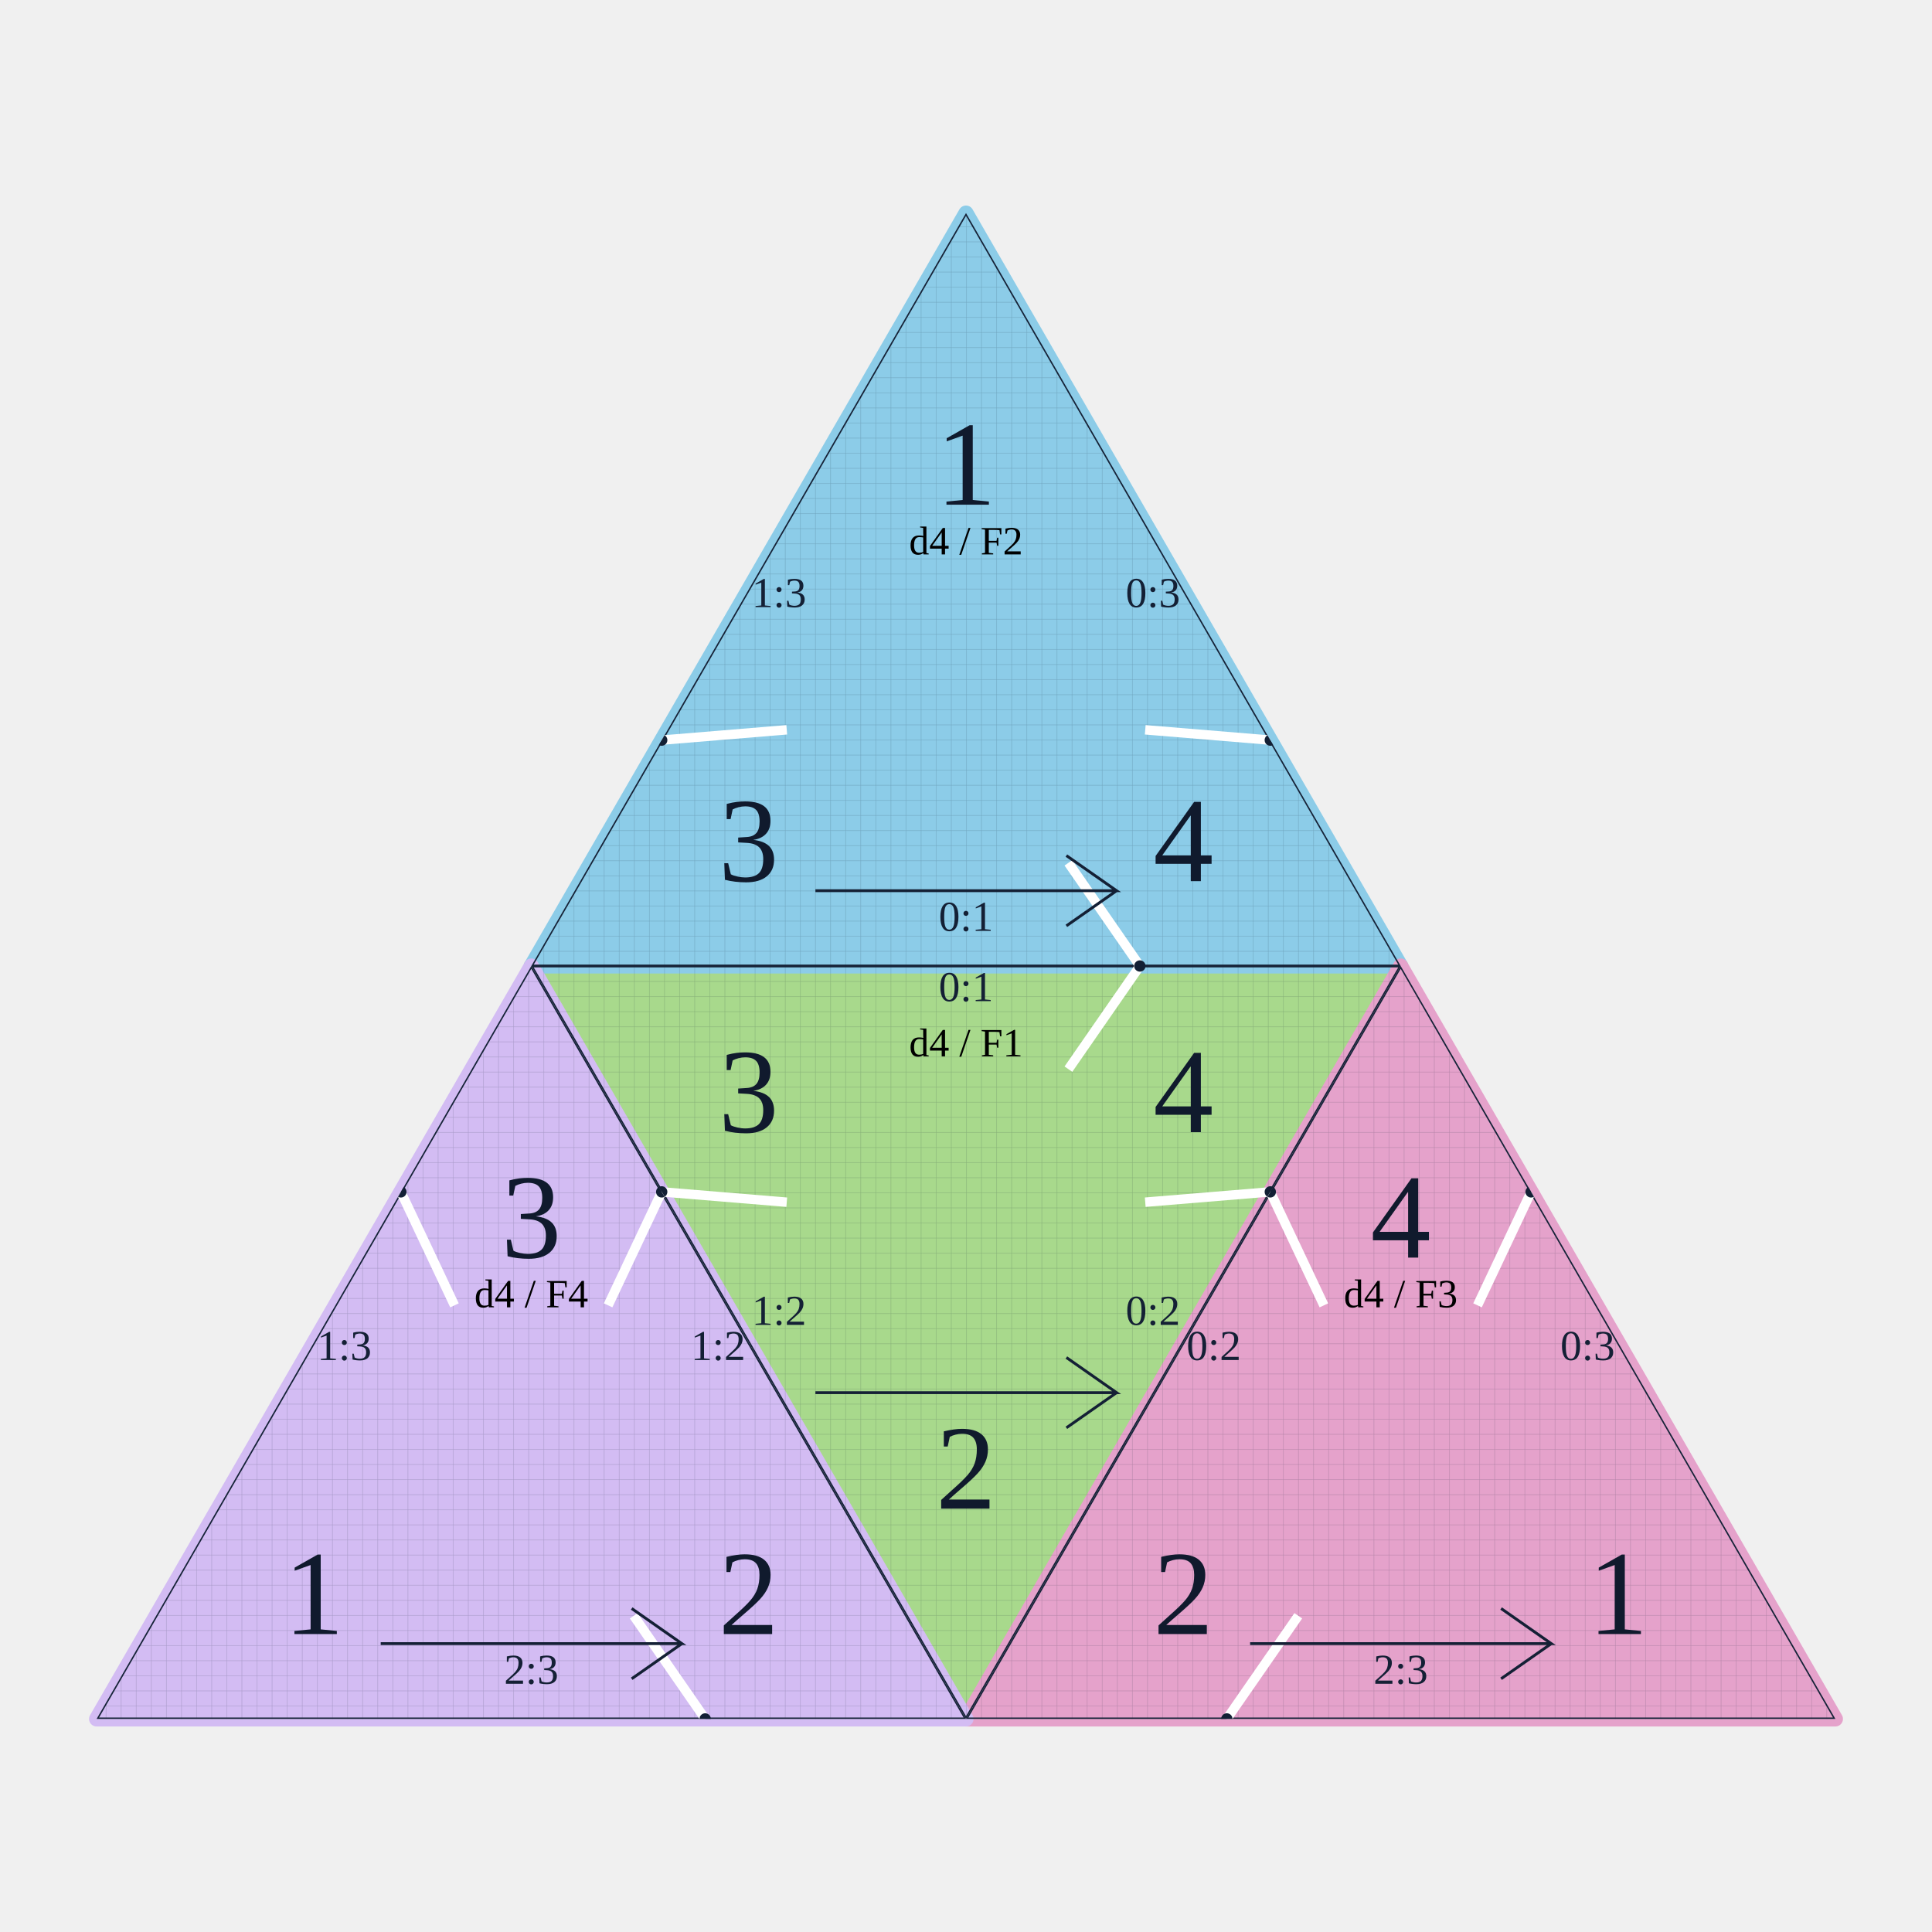
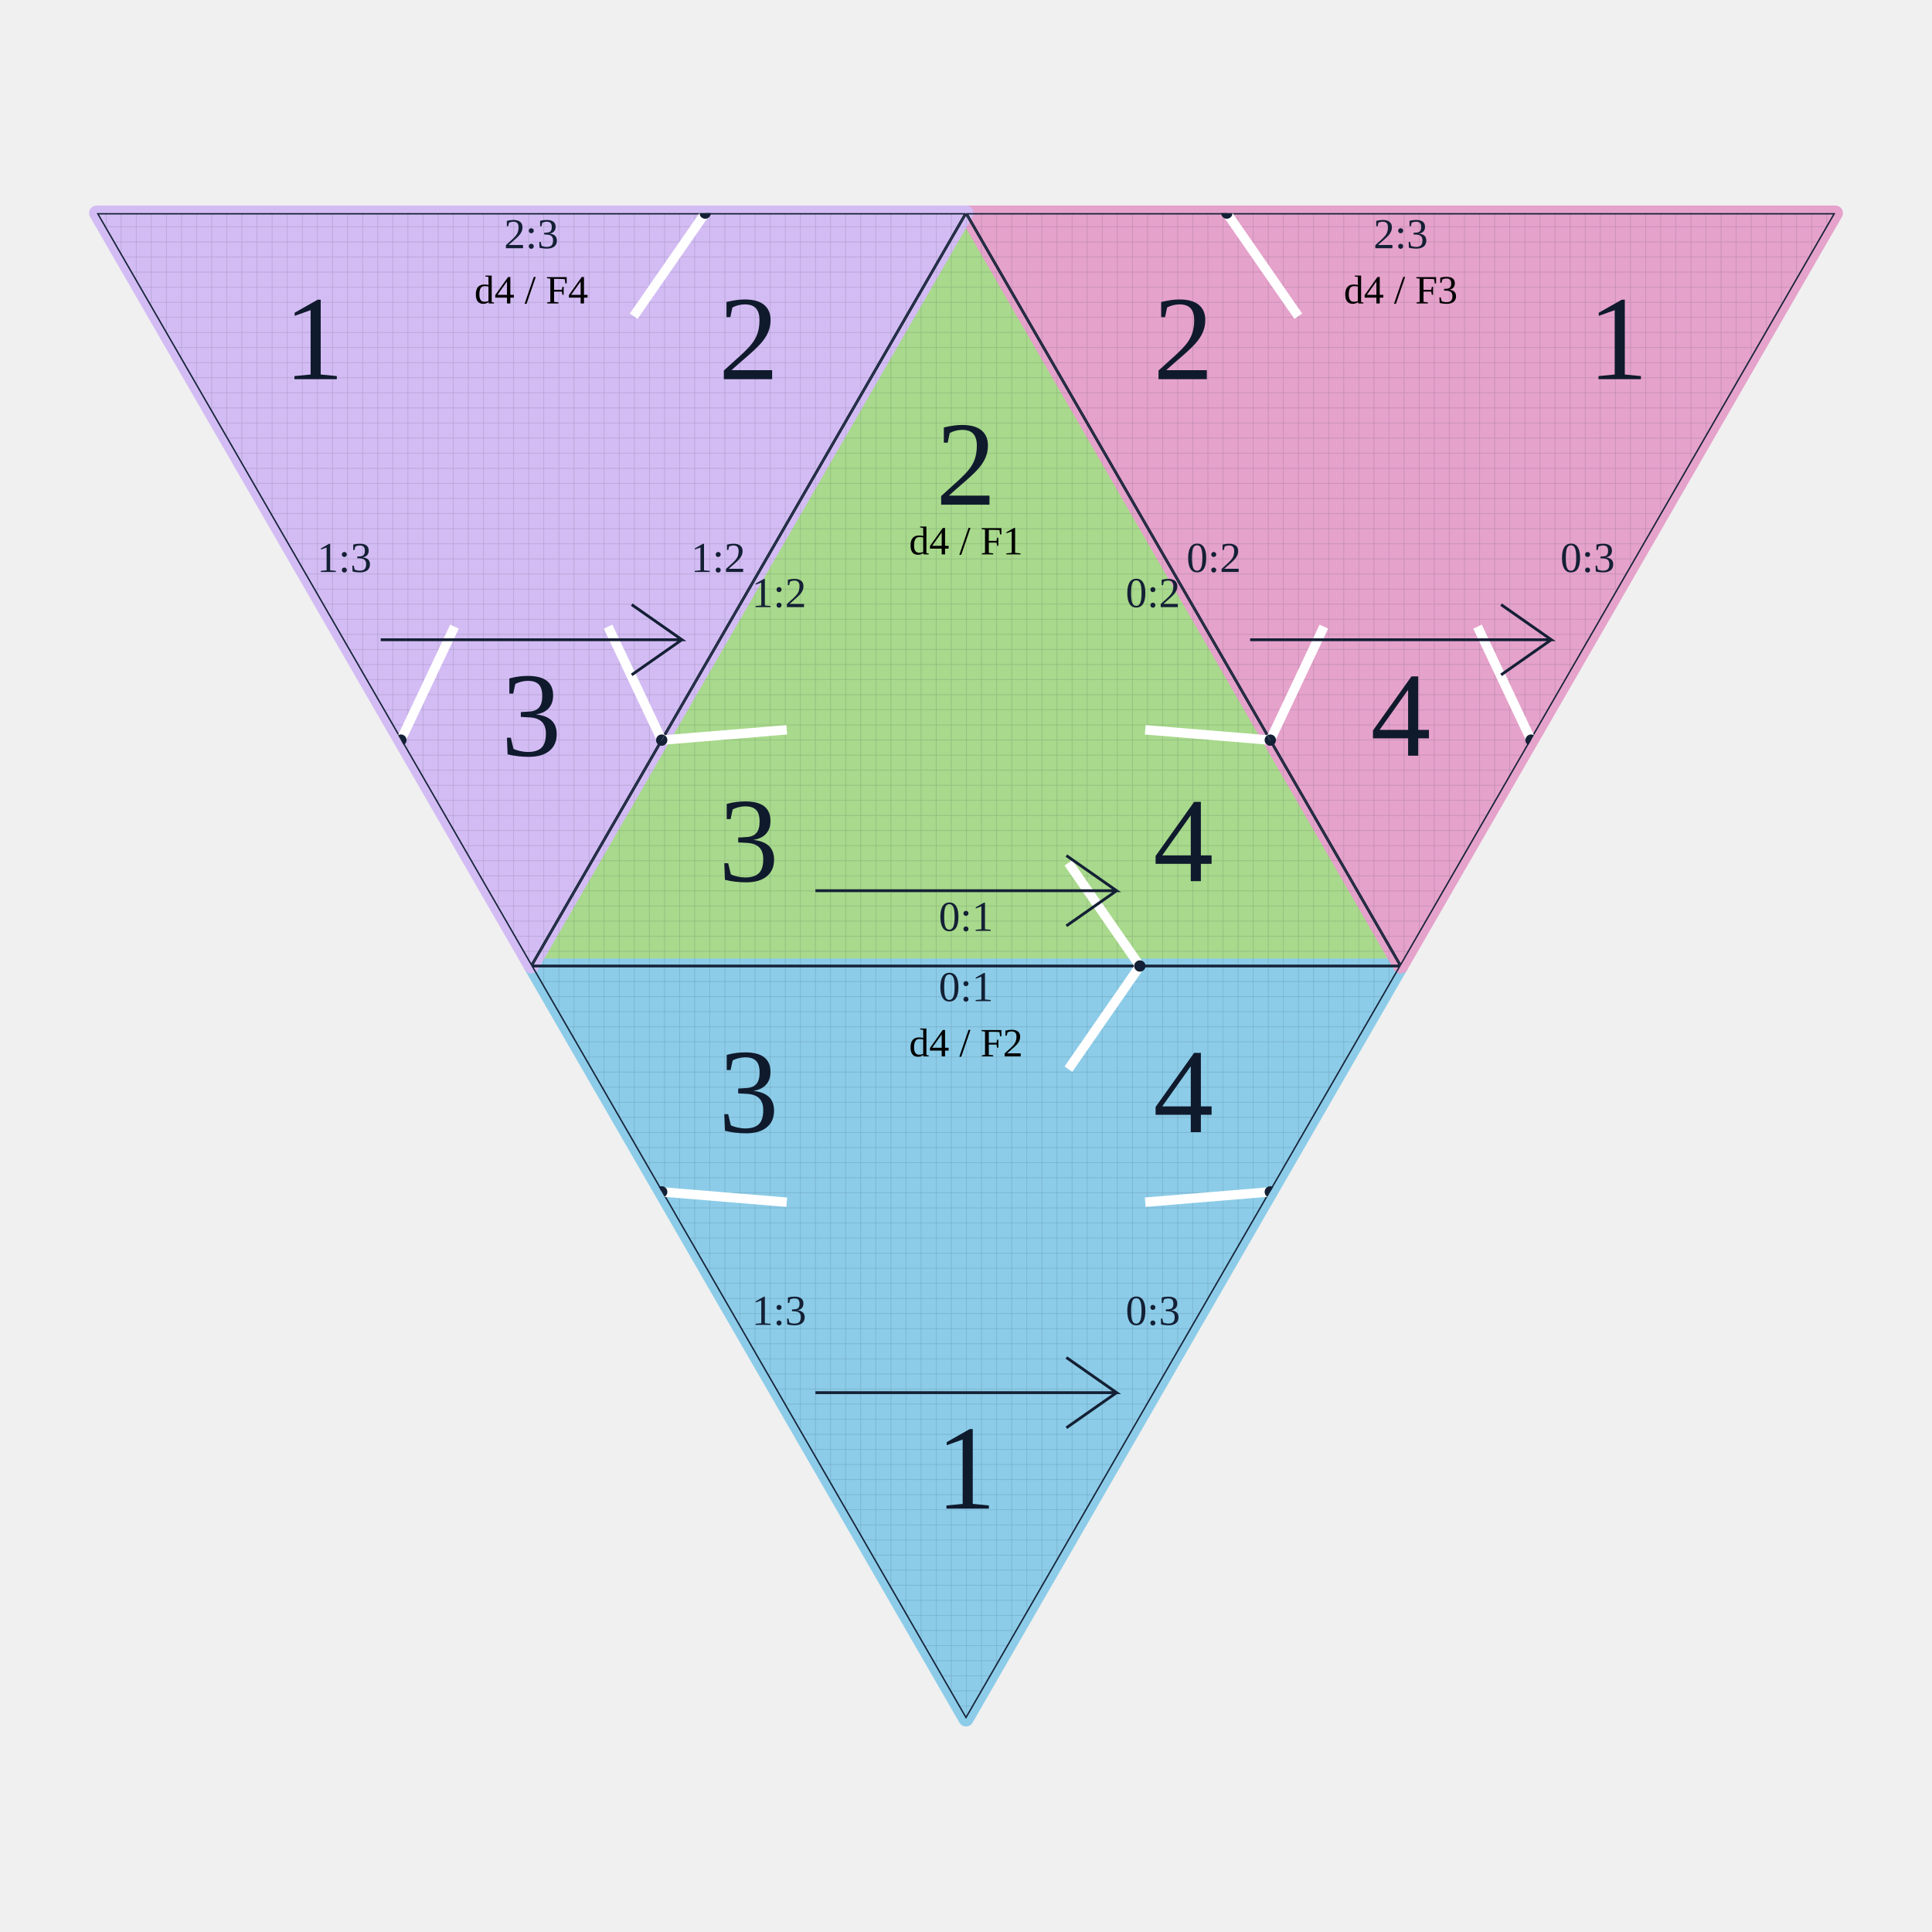
<svg xmlns="http://www.w3.org/2000/svg" width="2048" height="2048" viewBox="0 0 2048 2048">
  <defs>
    <pattern id="grid" width="16" height="16" patternUnits="userSpaceOnUse">
      <path d="M 16 0 H 0 V 16" fill="none" stroke="#142035" stroke-opacity=".2" stroke-width="1" />
    </pattern>
  </defs>
-   <polygon points="563.2,1024 1484.8,1024 1024,1822.129" fill="#a8d98c" stroke="#a8d98c" stroke-width="16" stroke-linejoin="round" />
-   <polygon points="1484.8,1024 563.2,1024 1024,225.871" fill="#8ccce8" stroke="#8ccce8" stroke-width="16" stroke-linejoin="round" />
-   <polygon points="1484.8,1024 1945.6,1822.129 1024,1822.129" fill="#e5a2cb" stroke="#e5a2cb" stroke-width="16" stroke-linejoin="round" />
-   <polygon points="563.2,1024 1024,1822.129 102.4,1822.129" fill="#d3bcf3" stroke="#d3bcf3" stroke-width="16" stroke-linejoin="round" />
+   <polygon points="563.2,1024 1484.8,1024 1024,225.871" fill="#a8d98c" stroke="#a8d98c" stroke-width="16" stroke-linejoin="round" />
+   <polygon points="1484.8,1024 563.2,1024 1024,1822.129" fill="#8ccce8" stroke="#8ccce8" stroke-width="16" stroke-linejoin="round" />
+   <polygon points="1484.8,1024 1945.6,225.871 1024,225.871" fill="#e5a2cb" stroke="#e5a2cb" stroke-width="16" stroke-linejoin="round" />
+   <polygon points="563.2,1024 1024,225.871 102.4,225.871" fill="#d3bcf3" stroke="#d3bcf3" stroke-width="16" stroke-linejoin="round" />
  <defs>
    <clipPath id="face-1">
-       <polygon points="563.2,1024 1484.8,1024 1024,1822.129" />
+       <polygon points="563.2,1024 1484.8,1024 1024,225.871" />
    </clipPath>
  </defs>
  <g clip-path="url(#face-1)">
-     <polygon points="563.2,1024 1484.8,1024 1024,1822.129" fill="url(#grid)" />
-     <polygon points="563.2,1024 1484.8,1024 1024,1822.129" fill="none" stroke="#162338" stroke-width="3" />
+     <polygon points="563.2,1024 1484.8,1024 1024,225.871" fill="url(#grid)" />
+     <polygon points="563.2,1024 1484.8,1024 1024,225.871" fill="none" stroke="#162338" stroke-width="3" />
+     <path d="M 1208.32 1024 l -75.755 -109.343" stroke="#fff" stroke-width="10" />
+     <circle cx="1208.32" cy="1024" r="6" fill="#132035" />
+     <text x="1024" y="986.754" font-size="45.227" text-anchor="middle" fill="#142035">0:1</text>
+     <path d="M 1346.56 784.561 l -132.571 -10.934" stroke="#fff" stroke-width="10" />
+     <circle cx="1346.56" cy="784.561" r="6" fill="#132035" />
+     <text x="1222.144" y="643.559" font-size="45.227" text-anchor="middle" fill="#142035">0:2</text>
+     <path d="M 701.44 784.561 l 132.571 -10.934" stroke="#fff" stroke-width="10" />
+     <circle cx="701.44" cy="784.561" r="6" fill="#132035" />
+     <text x="825.856" y="643.559" font-size="45.227" text-anchor="middle" fill="#142035">1:2</text>
+     <text x="793.6" y="890.978" font-size="127.701" text-anchor="middle" dominant-baseline="central" fill="#101a2d">3</text>
+     <text x="1254.4" y="890.978" font-size="127.701" text-anchor="middle" dominant-baseline="central" fill="#101a2d">4</text>
+     <text x="1024" y="491.914" font-size="127.701" text-anchor="middle" dominant-baseline="central" fill="#101a2d">2</text>
+     <path d="M 864.374 944.187 h 319.252 l -53.209 -37.246 m 53.209 37.246 l -53.209 37.246" fill="none" stroke="#142035" stroke-width="3" />
+     <text x="1024" y="587.689" font-size="42.567" text-anchor="middle">d4 / F1</text>
+   </g>
+   <defs>
+     <clipPath id="face-2">
+       <polygon points="1484.8,1024 563.2,1024 1024,1822.129" />
+     </clipPath>
+   </defs>
+   <g clip-path="url(#face-2)">
+     <polygon points="1484.8,1024 563.2,1024 1024,1822.129" fill="url(#grid)" />
+     <polygon points="1484.8,1024 563.2,1024 1024,1822.129" fill="none" stroke="#162338" stroke-width="3" />
    <path d="M 1208.32 1024 l -75.755 109.343" stroke="#fff" stroke-width="10" />
    <circle cx="1208.32" cy="1024" r="6" fill="#132035" />
    <text x="1024" y="1061.246" font-size="45.227" text-anchor="middle" fill="#142035">0:1</text>
+     <path d="M 701.44 1263.439 l 132.571 10.934" stroke="#fff" stroke-width="10" />
+     <circle cx="701.44" cy="1263.439" r="6" fill="#132035" />
+     <text x="825.856" y="1404.441" font-size="45.227" text-anchor="middle" fill="#142035">1:3</text>
    <path d="M 1346.56 1263.439 l -132.571 10.934" stroke="#fff" stroke-width="10" />
    <circle cx="1346.56" cy="1263.439" r="6" fill="#132035" />
-     <text x="1222.144" y="1404.441" font-size="45.227" text-anchor="middle" fill="#142035">0:2</text>
-     <path d="M 701.44 1263.439 l 132.571 10.934" stroke="#fff" stroke-width="10" />
-     <circle cx="701.44" cy="1263.439" r="6" fill="#132035" />
-     <text x="825.856" y="1404.441" font-size="45.227" text-anchor="middle" fill="#142035">1:2</text>
+     <text x="1222.144" y="1404.441" font-size="45.227" text-anchor="middle" fill="#142035">0:3</text>
+     <text x="1254.4" y="1157.022" font-size="127.701" text-anchor="middle" dominant-baseline="central" fill="#101a2d">4</text>
    <text x="793.6" y="1157.022" font-size="127.701" text-anchor="middle" dominant-baseline="central" fill="#101a2d">3</text>
-     <text x="1254.4" y="1157.022" font-size="127.701" text-anchor="middle" dominant-baseline="central" fill="#101a2d">4</text>
-     <text x="1024" y="1556.086" font-size="127.701" text-anchor="middle" dominant-baseline="central" fill="#101a2d">2</text>
+     <text x="1024" y="1556.086" font-size="127.701" text-anchor="middle" dominant-baseline="central" fill="#101a2d">1</text>
    <path d="M 864.374 1476.273 h 319.252 l -53.209 -37.246 m 53.209 37.246 l -53.209 37.246" fill="none" stroke="#142035" stroke-width="3" />
-     <text x="1024" y="1119.775" font-size="42.567" text-anchor="middle">d4 / F1</text>
-   </g>
-   <defs>
-     <clipPath id="face-2">
-       <polygon points="1484.8,1024 563.2,1024 1024,225.871" />
-     </clipPath>
-   </defs>
-   <g clip-path="url(#face-2)">
-     <polygon points="1484.8,1024 563.2,1024 1024,225.871" fill="url(#grid)" />
-     <polygon points="1484.8,1024 563.2,1024 1024,225.871" fill="none" stroke="#162338" stroke-width="3" />
-     <path d="M 1208.32 1024 l -75.755 -109.343" stroke="#fff" stroke-width="10" />
-     <circle cx="1208.32" cy="1024" r="6" fill="#132035" />
-     <text x="1024" y="986.754" font-size="45.227" text-anchor="middle" fill="#142035">0:1</text>
-     <path d="M 701.44 784.561 l 132.571 -10.934" stroke="#fff" stroke-width="10" />
-     <circle cx="701.44" cy="784.561" r="6" fill="#132035" />
-     <text x="825.856" y="643.559" font-size="45.227" text-anchor="middle" fill="#142035">1:3</text>
-     <path d="M 1346.56 784.561 l -132.571 -10.934" stroke="#fff" stroke-width="10" />
-     <circle cx="1346.56" cy="784.561" r="6" fill="#132035" />
-     <text x="1222.144" y="643.559" font-size="45.227" text-anchor="middle" fill="#142035">0:3</text>
-     <text x="1254.4" y="890.978" font-size="127.701" text-anchor="middle" dominant-baseline="central" fill="#101a2d">4</text>
-     <text x="793.6" y="890.978" font-size="127.701" text-anchor="middle" dominant-baseline="central" fill="#101a2d">3</text>
-     <text x="1024" y="491.914" font-size="127.701" text-anchor="middle" dominant-baseline="central" fill="#101a2d">1</text>
-     <path d="M 864.374 944.187 h 319.252 l -53.209 -37.246 m 53.209 37.246 l -53.209 37.246" fill="none" stroke="#142035" stroke-width="3" />
-     <text x="1024" y="587.689" font-size="42.567" text-anchor="middle">d4 / F2</text>
+     <text x="1024" y="1119.775" font-size="42.567" text-anchor="middle">d4 / F2</text>
  </g>
  <defs>
    <clipPath id="face-3">
-       <polygon points="1484.8,1024 1945.6,1822.129 1024,1822.129" />
+       <polygon points="1484.8,1024 1945.6,225.871 1024,225.871" />
    </clipPath>
  </defs>
  <g clip-path="url(#face-3)">
-     <polygon points="1484.8,1024 1945.6,1822.129 1024,1822.129" fill="url(#grid)" />
-     <polygon points="1484.8,1024 1945.6,1822.129 1024,1822.129" fill="none" stroke="#162338" stroke-width="3" />
-     <path d="M 1623.04 1263.439 l -56.816 120.277" stroke="#fff" stroke-width="10" />
-     <circle cx="1623.04" cy="1263.439" r="6" fill="#132035" />
-     <text x="1682.944" y="1441.688" font-size="45.227" text-anchor="middle" fill="#142035">0:3</text>
-     <path d="M 1300.48 1822.129 l 75.755 -109.343" stroke="#fff" stroke-width="10" />
-     <circle cx="1300.48" cy="1822.129" r="6" fill="#132035" />
-     <text x="1484.8" y="1784.883" font-size="45.227" text-anchor="middle" fill="#142035">2:3</text>
-     <path d="M 1346.56 1263.439 l 56.816 120.277" stroke="#fff" stroke-width="10" />
-     <circle cx="1346.56" cy="1263.439" r="6" fill="#132035" />
-     <text x="1286.656" y="1441.688" font-size="45.227" text-anchor="middle" fill="#142035">0:2</text>
-     <text x="1484.8" y="1290.043" font-size="127.701" text-anchor="middle" dominant-baseline="central" fill="#101a2d">4</text>
-     <text x="1715.2" y="1689.108" font-size="127.701" text-anchor="middle" dominant-baseline="central" fill="#101a2d">1</text>
-     <text x="1254.4" y="1689.108" font-size="127.701" text-anchor="middle" dominant-baseline="central" fill="#101a2d">2</text>
-     <path d="M 1325.174 1742.316 h 319.252 l -53.209 -37.246 m 53.209 37.246 l -53.209 37.246" fill="none" stroke="#142035" stroke-width="3" />
-     <text x="1484.8" y="1385.818" font-size="42.567" text-anchor="middle">d4 / F3</text>
+     <polygon points="1484.8,1024 1945.6,225.871 1024,225.871" fill="url(#grid)" />
+     <polygon points="1484.8,1024 1945.6,225.871 1024,225.871" fill="none" stroke="#162338" stroke-width="3" />
+     <path d="M 1623.04 784.561 l -56.816 -120.277" stroke="#fff" stroke-width="10" />
+     <circle cx="1623.04" cy="784.561" r="6" fill="#132035" />
+     <text x="1682.944" y="606.312" font-size="45.227" text-anchor="middle" fill="#142035">0:3</text>
+     <path d="M 1300.48 225.871 l 75.755 109.343" stroke="#fff" stroke-width="10" />
+     <circle cx="1300.48" cy="225.871" r="6" fill="#132035" />
+     <text x="1484.8" y="263.117" font-size="45.227" text-anchor="middle" fill="#142035">2:3</text>
+     <path d="M 1346.56 784.561 l 56.816 -120.277" stroke="#fff" stroke-width="10" />
+     <circle cx="1346.56" cy="784.561" r="6" fill="#132035" />
+     <text x="1286.656" y="606.312" font-size="45.227" text-anchor="middle" fill="#142035">0:2</text>
+     <text x="1484.8" y="757.957" font-size="127.701" text-anchor="middle" dominant-baseline="central" fill="#101a2d">4</text>
+     <text x="1715.2" y="358.892" font-size="127.701" text-anchor="middle" dominant-baseline="central" fill="#101a2d">1</text>
+     <text x="1254.4" y="358.892" font-size="127.701" text-anchor="middle" dominant-baseline="central" fill="#101a2d">2</text>
+     <path d="M 1325.174 678.144 h 319.252 l -53.209 -37.246 m 53.209 37.246 l -53.209 37.246" fill="none" stroke="#142035" stroke-width="3" />
+     <text x="1484.8" y="321.646" font-size="42.567" text-anchor="middle">d4 / F3</text>
  </g>
  <defs>
    <clipPath id="face-4">
-       <polygon points="563.2,1024 1024,1822.129 102.4,1822.129" />
+       <polygon points="563.2,1024 1024,225.871 102.4,225.871" />
    </clipPath>
  </defs>
  <g clip-path="url(#face-4)">
-     <polygon points="563.2,1024 1024,1822.129 102.4,1822.129" fill="url(#grid)" />
-     <polygon points="563.2,1024 1024,1822.129 102.4,1822.129" fill="none" stroke="#162338" stroke-width="3" />
-     <path d="M 701.44 1263.439 l -56.816 120.277" stroke="#fff" stroke-width="10" />
-     <circle cx="701.44" cy="1263.439" r="6" fill="#132035" />
-     <text x="761.344" y="1441.688" font-size="45.227" text-anchor="middle" fill="#142035">1:2</text>
-     <path d="M 747.52 1822.129 l -75.755 -109.343" stroke="#fff" stroke-width="10" />
-     <circle cx="747.52" cy="1822.129" r="6" fill="#132035" />
-     <text x="563.2" y="1784.883" font-size="45.227" text-anchor="middle" fill="#142035">2:3</text>
-     <path d="M 424.96 1263.439 l 56.816 120.277" stroke="#fff" stroke-width="10" />
-     <circle cx="424.96" cy="1263.439" r="6" fill="#132035" />
-     <text x="365.056" y="1441.688" font-size="45.227" text-anchor="middle" fill="#142035">1:3</text>
-     <text x="563.2" y="1290.043" font-size="127.701" text-anchor="middle" dominant-baseline="central" fill="#101a2d">3</text>
-     <text x="793.6" y="1689.108" font-size="127.701" text-anchor="middle" dominant-baseline="central" fill="#101a2d">2</text>
-     <text x="332.8" y="1689.108" font-size="127.701" text-anchor="middle" dominant-baseline="central" fill="#101a2d">1</text>
-     <path d="M 403.574 1742.316 h 319.252 l -53.209 -37.246 m 53.209 37.246 l -53.209 37.246" fill="none" stroke="#142035" stroke-width="3" />
-     <text x="563.2" y="1385.818" font-size="42.567" text-anchor="middle">d4 / F4</text>
+     <polygon points="563.2,1024 1024,225.871 102.4,225.871" fill="url(#grid)" />
+     <polygon points="563.2,1024 1024,225.871 102.4,225.871" fill="none" stroke="#162338" stroke-width="3" />
+     <path d="M 701.44 784.561 l -56.816 -120.277" stroke="#fff" stroke-width="10" />
+     <circle cx="701.44" cy="784.561" r="6" fill="#132035" />
+     <text x="761.344" y="606.312" font-size="45.227" text-anchor="middle" fill="#142035">1:2</text>
+     <path d="M 747.52 225.871 l -75.755 109.343" stroke="#fff" stroke-width="10" />
+     <circle cx="747.52" cy="225.871" r="6" fill="#132035" />
+     <text x="563.2" y="263.117" font-size="45.227" text-anchor="middle" fill="#142035">2:3</text>
+     <path d="M 424.96 784.561 l 56.816 -120.277" stroke="#fff" stroke-width="10" />
+     <circle cx="424.96" cy="784.561" r="6" fill="#132035" />
+     <text x="365.056" y="606.312" font-size="45.227" text-anchor="middle" fill="#142035">1:3</text>
+     <text x="563.2" y="757.957" font-size="127.701" text-anchor="middle" dominant-baseline="central" fill="#101a2d">3</text>
+     <text x="793.6" y="358.892" font-size="127.701" text-anchor="middle" dominant-baseline="central" fill="#101a2d">2</text>
+     <text x="332.8" y="358.892" font-size="127.701" text-anchor="middle" dominant-baseline="central" fill="#101a2d">1</text>
+     <path d="M 403.574 678.144 h 319.252 l -53.209 -37.246 m 53.209 37.246 l -53.209 37.246" fill="none" stroke="#142035" stroke-width="3" />
+     <text x="563.2" y="321.646" font-size="42.567" text-anchor="middle">d4 / F4</text>
  </g>
</svg>
